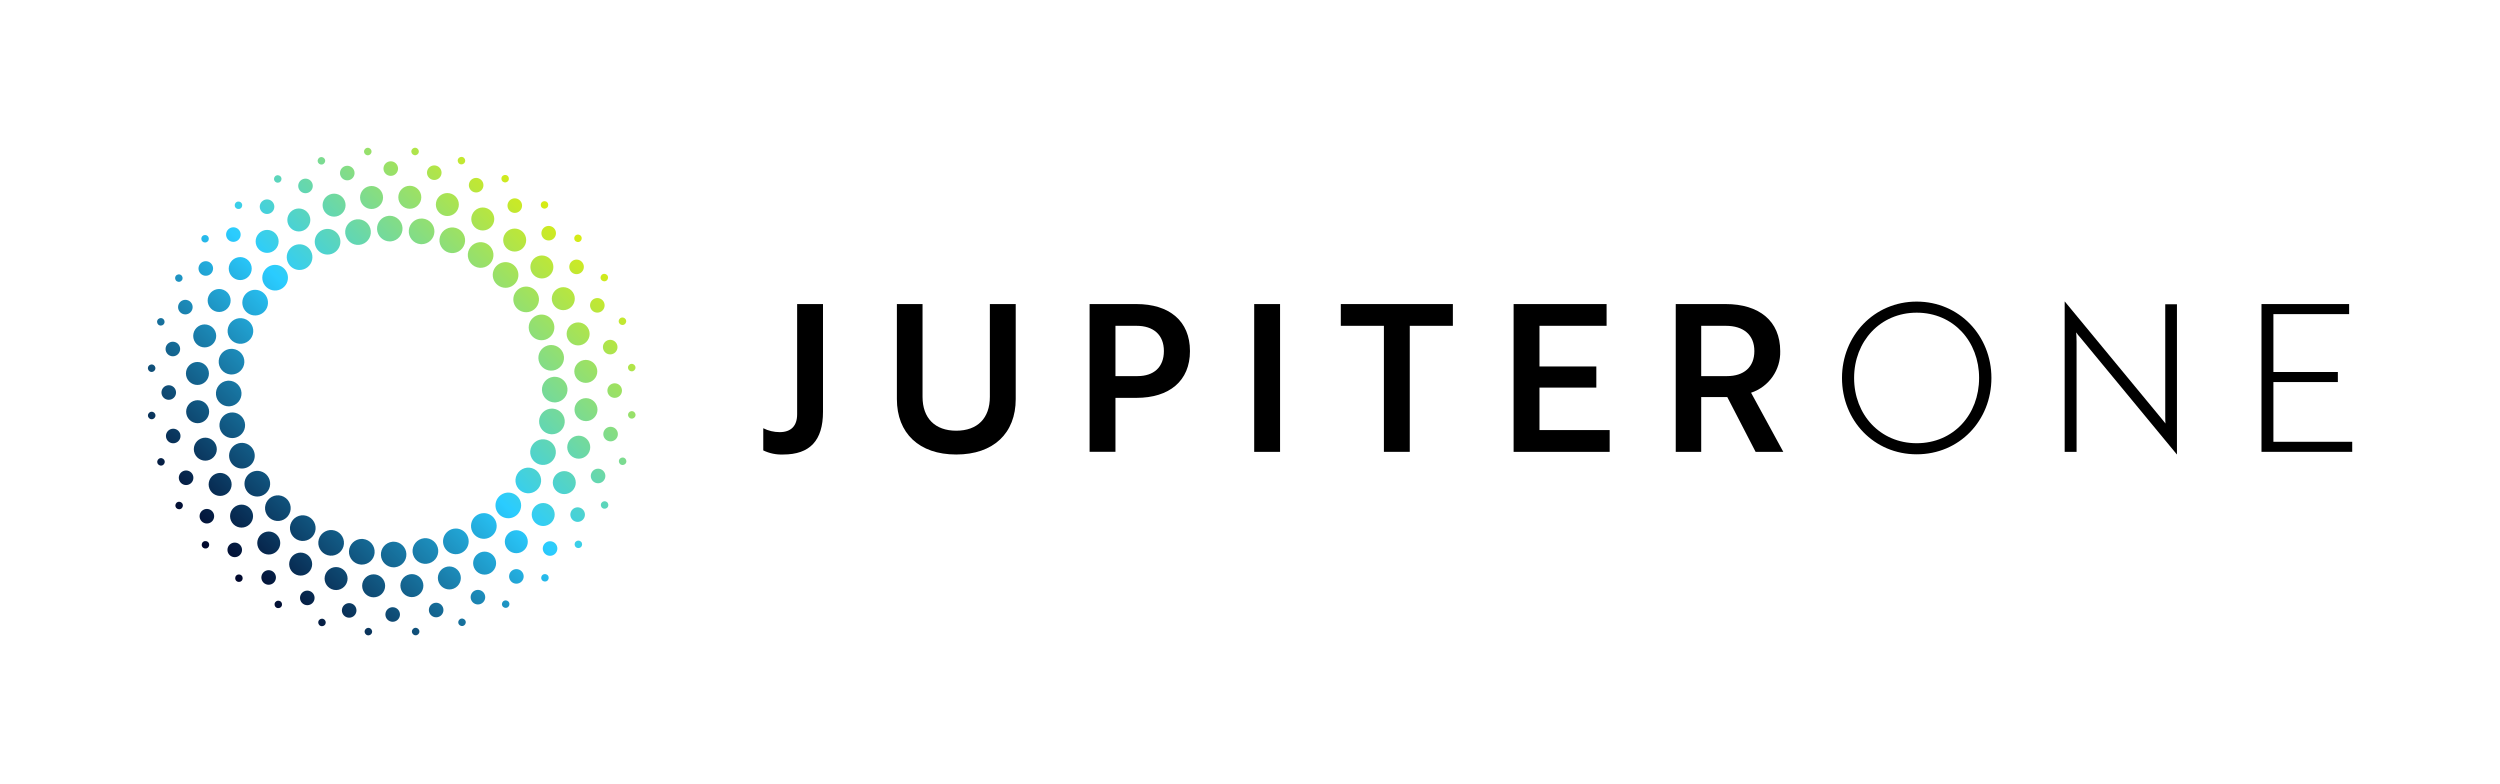
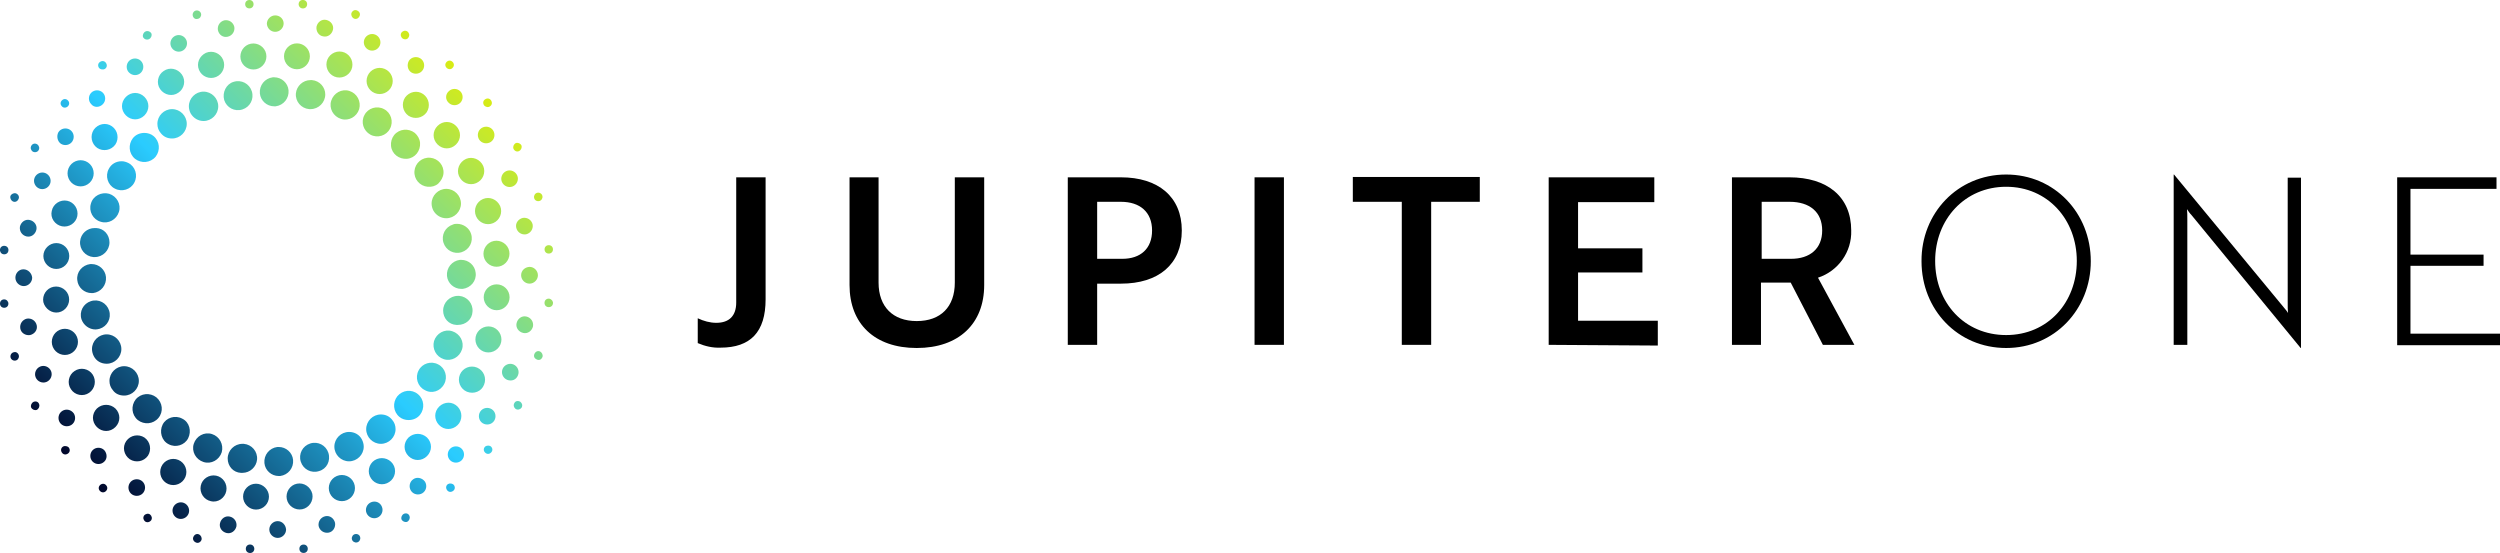
- <svg xmlns="http://www.w3.org/2000/svg" id="Layer_1" data-name="Layer 1" viewBox="0 0 810.691 253.959">
-   <defs>
-     <style>.cls-1{fill:url(#linear-gradient);}</style>
-     <linearGradient id="linear-gradient" x1="71.116" y1="182.878" x2="182.933" y2="71.061" gradientUnits="userSpaceOnUse">
-       <stop offset="0" stop-color="#00062a" />
-       <stop offset="0.5" stop-color="#2accff" />
-       <stop offset="1" stop-color="#d8ec13" />
-     </linearGradient>
-   </defs>
-   <path class="cls-1" d="M126.712,57.033a2.365,2.365,0,1,0-2.365-2.365A2.365,2.365,0,0,0,126.712,57.033Zm-7.45-6.677a1.217,1.217,0,1,0-1.217-1.217A1.217,1.217,0,0,0,119.262,50.356Zm-6.188,8.082a2.365,2.365,0,1,0-2.781-1.858A2.365,2.365,0,0,0,113.074,58.438Zm-8.61-5.095a1.217,1.217,0,1,0-1.431-.956A1.217,1.217,0,0,0,104.464,53.343Zm-4.492,9.134a2.365,2.365,0,1,0-3.09-1.28A2.365,2.365,0,0,0,99.972,62.477Zm-9.438-3.318a1.217,1.217,0,1,0-1.59-.659A1.216,1.216,0,0,0,90.534,59.159ZM87.91,68.994a2.365,2.365,0,1,0-3.28-.653A2.365,2.365,0,0,0,87.91,68.994Zm-9.905-1.413a1.217,1.217,0,1,0-1.687-.336A1.217,1.217,0,0,0,78.005,67.581Zm-.654,10.158a2.365,2.365,0,1,0-3.345,0A2.365,2.365,0,0,0,77.351,77.739Zm-9.99.546a1.217,1.217,0,1,0-1.721,0A1.216,1.216,0,0,0,67.361,78.285Zm-1.94,10.743a2.365,2.365,0,1,0-.653-3.28A2.364,2.364,0,0,0,65.421,89.028ZM59.01,90.86a1.217,1.217,0,1,0-1.688.336A1.216,1.216,0,0,0,59.01,90.86Zm-1.088,7.826a2.365,2.365,0,1,0,3.091-1.28A2.365,2.365,0,0,0,57.922,98.686Zm-6.24,6.8a1.217,1.217,0,1,0-.658-1.59A1.217,1.217,0,0,0,51.682,105.482Zm3.908,10.009a2.365,2.365,0,1,0-1.858-2.781A2.364,2.364,0,0,0,55.59,115.491Zm-6.652,5.1a1.217,1.217,0,1,0-.956-1.431A1.218,1.218,0,0,0,48.938,120.594Zm3.421,6.689a2.365,2.365,0,1,0,2.365-2.365A2.365,2.365,0,0,0,52.359,127.283Zm-3.165,6.233a1.217,1.217,0,1,0,1.217,1.217A1.217,1.217,0,0,0,49.194,133.516Zm9.3,7.405a2.365,2.365,0,1,0-1.858,2.781A2.364,2.364,0,0,0,58.493,140.921Zm-6.526,7.653a1.217,1.217,0,1,0,1.431.957A1.218,1.218,0,0,0,51.967,148.574Zm7.475,4.169a2.365,2.365,0,1,0,3.09,1.279A2.364,2.364,0,0,0,59.442,152.743ZM57.624,162.8a1.217,1.217,0,1,0,1.59.659A1.217,1.217,0,0,0,57.624,162.8Zm8.144,2.63a2.365,2.365,0,1,0,3.281.652A2.365,2.365,0,0,0,65.768,165.432Zm.18,10.221a1.217,1.217,0,1,0,1.688.336A1.217,1.217,0,0,0,65.948,175.653Zm11.846.991a2.365,2.365,0,1,0,0,3.344A2.365,2.365,0,0,0,77.794,176.644Zm-1.175,9.989a1.217,1.217,0,1,0,1.721,0A1.217,1.217,0,0,0,76.619,186.633Zm11.812-1.34a2.365,2.365,0,1,0,.652,3.281A2.367,2.367,0,0,0,88.431,185.293Zm.8,10.028a1.216,1.216,0,1,0,1.687-.336A1.217,1.217,0,0,0,89.228,195.321Zm11.323-3.619a2.365,2.365,0,1,0,1.28,3.09A2.364,2.364,0,0,0,100.551,191.7Zm4.327,9.021a1.217,1.217,0,1,0,.659,1.59A1.215,1.215,0,0,0,104.878,200.723Zm8.81-5.1a2.365,2.365,0,1,0,1.858,2.781A2.366,2.366,0,0,0,113.688,195.623Zm6,8a1.217,1.217,0,1,0,.957,1.431A1.216,1.216,0,0,0,119.692,203.626Zm7.646-6.72a2.365,2.365,0,1,0,2.365,2.365A2.365,2.365,0,0,0,127.338,196.906Zm7.45,6.677a1.217,1.217,0,1,0,1.217,1.217A1.217,1.217,0,0,0,134.788,203.583Zm6.188-8.082a2.365,2.365,0,1,0,2.781,1.858A2.365,2.365,0,0,0,140.976,195.5Zm8.61,5.1a1.217,1.217,0,1,0,1.43.956A1.217,1.217,0,0,0,149.586,200.6Zm4.491-9.134a2.365,2.365,0,1,0,3.091,1.28A2.365,2.365,0,0,0,154.077,191.463Zm9.439,3.318a1.217,1.217,0,1,0,1.59.658A1.217,1.217,0,0,0,163.516,194.781Zm2.624-9.835a2.365,2.365,0,1,0,3.28.652A2.364,2.364,0,0,0,166.14,184.946Zm9.9,1.413a1.217,1.217,0,1,0,1.688.335A1.217,1.217,0,0,0,176.044,186.359ZM176.7,176.2a2.365,2.365,0,1,0,3.344,0A2.364,2.364,0,0,0,176.7,176.2Zm9.989-.547a1.217,1.217,0,1,0,1.721,0A1.217,1.217,0,0,0,186.688,175.654Zm1.941-10.742a2.365,2.365,0,1,0,.653,3.28A2.364,2.364,0,0,0,188.629,164.912Zm6.411-1.833a1.217,1.217,0,1,0,1.688-.336A1.216,1.216,0,0,0,195.04,163.079Zm1.087-7.825a2.365,2.365,0,1,0-3.09,1.28A2.365,2.365,0,0,0,196.127,155.254Zm6.241-6.8a1.217,1.217,0,1,0,.658,1.589A1.216,1.216,0,0,0,202.368,148.458Zm-3.908-10.01a2.365,2.365,0,1,0,1.858,2.781A2.365,2.365,0,0,0,198.46,138.448Zm6.652-5.1a1.217,1.217,0,1,0,.956,1.431A1.217,1.217,0,0,0,205.112,133.346Zm-8.151-6.689a2.365,2.365,0,1,0,2.365-2.365A2.365,2.365,0,0,0,196.961,126.657Zm7.894-6.234a1.217,1.217,0,1,0-1.217-1.216A1.216,1.216,0,0,0,204.855,120.423Zm-9.3-7.4a2.365,2.365,0,1,0,1.858-2.781A2.365,2.365,0,0,0,195.556,113.019Zm6.527-7.654a1.217,1.217,0,1,0-1.431-.956A1.217,1.217,0,0,0,202.083,105.365Zm-7.475-4.168a2.365,2.365,0,1,0-3.09-1.28A2.366,2.366,0,0,0,194.608,101.2Zm1.818-10.06a1.217,1.217,0,1,0-1.59-.658A1.218,1.218,0,0,0,196.426,91.137Zm-8.145-2.63a2.365,2.365,0,1,0-3.28-.652A2.365,2.365,0,0,0,188.281,88.507ZM188.1,78.286a1.217,1.217,0,1,0-1.688-.336A1.217,1.217,0,0,0,188.1,78.286Zm-11.846-.99a2.365,2.365,0,1,0,0-3.345A2.364,2.364,0,0,0,176.256,77.3Zm1.174-9.99a1.217,1.217,0,1,0-1.721,0A1.217,1.217,0,0,0,177.43,67.306Zm-11.811,1.34a2.365,2.365,0,1,0-.652-3.28A2.364,2.364,0,0,0,165.619,68.646Zm-.8-10.027a1.217,1.217,0,1,0-1.688.336A1.217,1.217,0,0,0,164.822,58.619ZM153.5,62.237a2.365,2.365,0,1,0-1.28-3.09A2.365,2.365,0,0,0,153.5,62.237Zm-4.328-9.02a1.217,1.217,0,1,0-.658-1.59A1.216,1.216,0,0,0,149.171,53.217ZM132.89,67.7a3.729,3.729,0,1,0-3.729-3.729A3.729,3.729,0,0,0,132.89,67.7Zm-11.675,0a3.729,3.729,0,1,0-4.385-2.93A3.728,3.728,0,0,0,121.215,67.7Zm-16.324.255a3.729,3.729,0,1,0,2.018-4.873A3.728,3.728,0,0,0,104.891,67.952Zm-5.917,6.481A3.729,3.729,0,1,0,93.8,73.4,3.73,3.73,0,0,0,98.974,74.433Zm-9.71,6.481a3.729,3.729,0,1,0-5.274,0A3.729,3.729,0,0,0,89.264,80.914ZM74.8,85.023a3.729,3.729,0,1,0,5.172-1.029A3.728,3.728,0,0,0,74.8,85.023Zm-7.18,10.994A3.729,3.729,0,1,0,72.5,94,3.73,3.73,0,0,0,67.623,96.017Zm-1.967,16.568a3.729,3.729,0,1,0-2.93-4.385A3.728,3.728,0,0,0,65.656,112.585Zm2.1,8.52a3.729,3.729,0,1,0-3.729,3.729A3.728,3.728,0,0,0,67.757,121.105Zm-2.935,16.06a3.729,3.729,0,1,0-4.384-2.93A3.729,3.729,0,0,0,64.822,137.165ZM68.007,149.1a3.729,3.729,0,1,0-4.873-2.018A3.728,3.728,0,0,0,68.007,149.1Zm6.481,5.916a3.73,3.73,0,1,0-1.029,5.173A3.731,3.731,0,0,0,74.488,155.02Zm1.208,9.711a3.729,3.729,0,1,0,5.274,0A3.727,3.727,0,0,0,75.7,164.731ZM90.25,178.163a3.729,3.729,0,1,0-5.172,1.028A3.729,3.729,0,0,0,90.25,178.163Zm10.694,6.19a3.729,3.729,0,1,0-4.872,2.018A3.729,3.729,0,0,0,100.944,184.353Zm11.7,3.986a3.729,3.729,0,1,0-4.385,2.93A3.729,3.729,0,0,0,112.64,188.339Zm8.52-2.1a3.729,3.729,0,1,0,3.729,3.729A3.73,3.73,0,0,0,121.16,186.237Zm11.675.006a3.729,3.729,0,1,0,4.385,2.929A3.728,3.728,0,0,0,132.835,186.243Zm16.324-.255a3.729,3.729,0,1,0-2.018,4.872A3.729,3.729,0,0,0,149.159,185.988Zm5.916-6.481a3.729,3.729,0,1,0,5.173,1.029A3.729,3.729,0,0,0,155.075,179.507Zm9.711-6.482a3.729,3.729,0,1,0,5.273,0A3.73,3.73,0,0,0,164.786,173.025Zm14.46-4.108a3.729,3.729,0,1,0-5.172,1.029A3.728,3.728,0,0,0,179.246,168.917Zm7.18-10.994a3.729,3.729,0,1,0-4.872,2.018A3.728,3.728,0,0,0,186.426,157.923Zm1.968-16.568a3.729,3.729,0,1,0,2.93,4.385A3.729,3.729,0,0,0,188.394,141.355Zm1.627-4.791a3.729,3.729,0,1,0-3.729-3.729A3.729,3.729,0,0,0,190.021,136.564Zm.661-12.475a3.729,3.729,0,1,0-4.384-2.929A3.728,3.728,0,0,0,190.682,124.089Zm-4.639-19.254a3.729,3.729,0,1,0,4.872,2.019A3.731,3.731,0,0,0,186.043,104.835Zm-6.481-5.916a3.729,3.729,0,1,0,1.029-5.172A3.728,3.728,0,0,0,179.562,98.919Zm-1.208-9.71a3.729,3.729,0,1,0-5.274,0A3.73,3.73,0,0,0,178.354,89.209ZM163.8,75.777a3.729,3.729,0,1,0,5.172-1.029A3.729,3.729,0,0,0,163.8,75.777Zm-10.694-6.191a3.729,3.729,0,1,0,4.872-2.018A3.728,3.728,0,0,0,153.106,69.586ZM141.41,65.6a3.729,3.729,0,1,0,4.385-2.929A3.729,3.729,0,0,0,141.41,65.6ZM126.832,78.269a4.163,4.163,0,0,0-.432-8.3,4.043,4.043,0,0,0-.438.023,4.163,4.163,0,0,0,.432,8.3A4.344,4.344,0,0,0,126.832,78.269ZM112.124,76.5a4.163,4.163,0,1,0,2.741-5.212A4.143,4.143,0,0,0,112.124,76.5Zm-5.9,6.054a4.164,4.164,0,1,0-3.661-2.178A4.165,4.165,0,0,0,106.225,82.555Zm-9.078,4.991a4.165,4.165,0,1,0-3.2-1.5A4.166,4.166,0,0,0,97.147,87.546ZM85.98,87.429a4.164,4.164,0,1,0,3.238-1.543A4.136,4.136,0,0,0,85.98,87.429ZM79.055,96.2a4.164,4.164,0,1,0,3.688-2.226A4.169,4.169,0,0,0,79.055,96.2ZM76.782,111.32a4.164,4.164,0,1,0-2.809-5.174,4.162,4.162,0,0,0,2.809,5.174ZM70.93,116.9a4.164,4.164,0,0,0,3.764,4.527q.195.018.387.018a4.164,4.164,0,0,0,.375-8.311c-.128-.011-.256-.017-.384-.017A4.142,4.142,0,0,0,70.93,116.9Zm-.888,11.137a4.154,4.154,0,0,0,4.138,3.729,4.078,4.078,0,0,0,.439-.024,4.163,4.163,0,0,0-.431-8.3,4.082,4.082,0,0,0-.44.024,4.162,4.162,0,0,0-3.706,4.575Zm5.278,14.026a4.185,4.185,0,0,0,1.235-.188,4.16,4.16,0,1,0-1.235.188Zm3.129,9.877a4.165,4.165,0,1,0-3.662-2.178A4.167,4.167,0,0,0,78.449,151.936Zm4.99,9.077a4.166,4.166,0,1,0-3.2-1.5A4.163,4.163,0,0,0,83.439,161.013Zm9.285.53a4.163,4.163,0,1,0,.617,5.855A4.172,4.172,0,0,0,92.724,161.543Zm7.4,6.027a4.164,4.164,0,1,0,1.746,5.624,4.164,4.164,0,0,0-1.746-5.624Zm8.438,4.468a4.164,4.164,0,1,0,2.81,5.174,4.164,4.164,0,0,0-2.81-5.174Zm12.912,7.261a4.171,4.171,0,0,0-3.766-4.527c-.128-.012-.256-.017-.383-.017a4.164,4.164,0,0,0-.377,8.311c.128.011.256.017.383.017A4.143,4.143,0,0,0,121.478,179.3Zm6.172,4.676a4.074,4.074,0,0,0,.439-.023,4.163,4.163,0,0,0-.431-8.3,4.318,4.318,0,0,0-.439.023,4.163,4.163,0,0,0,.431,8.3Zm14.277-6.536a4.166,4.166,0,1,0-2.742,5.211A4.146,4.146,0,0,0,141.927,177.439Zm5.9-6.054a4.164,4.164,0,1,0,3.662,2.178A4.167,4.167,0,0,0,147.824,171.385Zm9.079-4.992a4.165,4.165,0,1,0,3.2,1.5A4.167,4.167,0,0,0,156.9,166.393Zm11.166.118a4.164,4.164,0,1,0-3.238,1.543A4.17,4.17,0,0,0,168.069,166.511ZM175,157.743a4.165,4.165,0,0,0-1.746-5.623,4.163,4.163,0,0,0-5.623,1.746,4.165,4.165,0,0,0,1.745,5.624A4.166,4.166,0,0,0,175,157.743Zm-.093-7.14a4.164,4.164,0,1,0-2.81-5.174A4.178,4.178,0,0,0,174.9,150.6Zm8.218-13.56a4.17,4.17,0,0,0-3.766-4.527c-.128-.012-.256-.017-.383-.017a4.163,4.163,0,0,0-.379,8.309c.13.012.258.018.386.018A4.142,4.142,0,0,0,183.12,137.043Zm.887-11.136a4.153,4.153,0,0,0-4.136-3.729,4.064,4.064,0,0,0-.439.024,4.163,4.163,0,0,0,.431,8.3,4.078,4.078,0,0,0,.439-.024A4.168,4.168,0,0,0,184.007,125.907Zm-6.513-13.838a4.157,4.157,0,1,0,1.236-.189A4.134,4.134,0,0,0,177.494,112.069Zm-1.887-1.737a4.163,4.163,0,1,0-3.662-2.177A4.172,4.172,0,0,0,175.607,110.332Zm-.849-12.861a4.163,4.163,0,1,0-1.484,2.821A4.138,4.138,0,0,0,174.758,97.471ZM159.805,89.6a4.164,4.164,0,1,0,6.761-3.671,4.163,4.163,0,0,0-6.761,3.671Zm-5.884-3.226a4.163,4.163,0,0,0,5.623-1.746,4.164,4.164,0,1,0-5.623,1.746Zm-6.072-12.452a4.164,4.164,0,1,0,2.809,5.174A4.178,4.178,0,0,0,147.849,73.918Zm-15.277.722a4.162,4.162,0,0,0,3.764,4.527c.13.012.259.017.386.017a4.164,4.164,0,0,0,.376-8.31c-.129-.011-.256-.017-.383-.017A4.142,4.142,0,0,0,132.572,74.64Zm7.79-16.324a2.365,2.365,0,1,0-1.859-2.781A2.365,2.365,0,0,0,140.362,58.316Zm-6-8a1.217,1.217,0,1,0-.956-1.431A1.217,1.217,0,0,0,134.357,50.314Z" />
-   <path d="M266.878,133.542c0,9.319-4.26,13.845-12.912,13.845a13.571,13.571,0,0,1-6.456-1.331v-7.189a11.83,11.83,0,0,0,5.325,1.265c3.66,0,5.657-2,5.657-5.791V98.6h8.386Z" />
-   <path d="M329.374,129.416c0,11.049-7.189,17.971-19.3,17.971-12.048,0-19.235-6.922-19.235-17.971V98.6h8.319v30.085c0,6.922,4.061,10.982,10.916,10.982,6.922,0,10.915-4.06,10.915-10.982V98.6h8.387Z" />
-   <path d="M361.717,129.017v17.5H353.33V98.6h15.176c10.649,0,17.372,5.458,17.372,15.242,0,9.718-6.723,15.176-17.372,15.176Zm0-23.363v16.307h7.188c5.191,0,8.52-2.862,8.52-8.12,0-5.324-3.461-8.187-8.853-8.187Z" />
-   <path d="M406.706,146.521V98.6h8.387v47.922Z" />
-   <path d="M457.154,105.654v40.867h-8.387V105.654H434.791V98.6h36.341v7.055Z" />
-   <path d="M490.829,146.521V98.6H520.98v7.055H499.216v13.179h18.436v6.855H499.216v13.778h22.763v7.055Z" />
-   <path d="M559.58,98.6c10.849,0,17.7,5.458,17.7,15.242a13.8,13.8,0,0,1-9.451,13.511l10.449,19.169H569.3l-9.185-17.771H551.66v17.771h-8.254V98.6Zm-7.92,7.055v16.307h8.386c5.391,0,8.852-2.862,8.852-8.12,0-5.324-3.594-8.187-9.251-8.187Z" />
-   <path d="M621.542,97.8c13.777,0,24.227,11.049,24.227,24.76,0,13.845-10.384,24.76-24.227,24.76s-24.228-10.915-24.228-24.76C597.314,108.915,607.7,97.8,621.542,97.8Zm0,45.926c11.914,0,20.233-9.252,20.233-21.166,0-11.847-8.319-21.166-20.233-21.166-11.848,0-20.3,9.319-20.3,21.166C601.241,134.474,609.694,143.726,621.542,143.726Z" />
-   <path d="M674.583,109.448a13.208,13.208,0,0,1-1.331-1.664c.066.8.133,1.8.133,3.062v35.675h-3.86V97.8h.067l31.282,37.872c.466.6,1.065,1.265,1.331,1.664-.067-.732-.067-1.8-.067-3.061V98.665h3.794V147.32h-.066Z" />
-   <path d="M733.349,146.521V98.6h28.42v3.261H737.21v18.77h20.9v3.262h-20.9V143.26h25.558v3.261Z" />
+ <svg xmlns="http://www.w3.org/2000/svg" version="1.1" id="Layer_1" x="0px" y="0px" viewBox="0 0 714.8 158.1" style="enable-background:new 0 0 714.8 158.1;" xml:space="preserve">
+   <style type="text/css">
+ 	.st0{fill:url(#SVGID_1_);}
+ </style>
+   <linearGradient id="SVGID_1_" gradientUnits="userSpaceOnUse" x1="23.134" y1="23.215" x2="134.95" y2="135.031" gradientTransform="matrix(1 0 0 -1 0 158.1816)">
+     <stop offset="0" style="stop-color:#00062A" />
+     <stop offset="0.5" style="stop-color:#2ACCFF" />
+     <stop offset="1" style="stop-color:#D8EC13" />
+   </linearGradient>
+   <path class="st0" d="M78.7,9.1c1.3,0,2.4-1.1,2.4-2.4S80,4.4,78.7,4.4s-2.4,1.1-2.4,2.4l0,0C76.4,8.1,77.4,9.1,78.7,9.1z M71.3,2.4  c0.7,0,1.2-0.5,1.2-1.2S72,0,71.3,0c-0.7,0-1.2,0.5-1.2,1.2S70.6,2.4,71.3,2.4z M65.1,10.5c1.3-0.3,2.1-1.5,1.9-2.8  c-0.3-1.3-1.5-2.1-2.8-1.9c-1.3,0.3-2.1,1.5-1.9,2.8c0,0,0,0,0,0C62.6,10,63.8,10.8,65.1,10.5z M56.5,5.4c0.7-0.1,1.1-0.8,1-1.4  c-0.1-0.7-0.8-1.1-1.4-1c-0.7,0.1-1.1,0.8-1,1.4c0,0,0,0,0,0C55.2,5.1,55.8,5.6,56.5,5.4z M52,14.6c1.2-0.5,1.8-1.9,1.3-3.1  c-0.5-1.2-1.9-1.8-3.1-1.3c-1.2,0.5-1.8,1.9-1.3,3.1C49.4,14.5,50.8,15.1,52,14.6C52,14.6,52,14.6,52,14.6z M42.6,11.2  c0.6-0.3,0.9-1,0.7-1.6C43,9,42.2,8.7,41.6,9c-0.6,0.3-0.9,1-0.7,1.6C41.2,11.2,41.9,11.5,42.6,11.2C42.6,11.3,42.6,11.3,42.6,11.2z   M39.9,21.1c1.1-0.7,1.4-2.2,0.7-3.3c-0.7-1.1-2.2-1.4-3.3-0.7c-1.1,0.7-1.4,2.2-0.7,3.3c0,0,0,0,0,0C37.4,21.5,38.8,21.8,39.9,21.1  z M30,19.7c0.6-0.4,0.7-1.1,0.3-1.7c-0.4-0.6-1.1-0.7-1.7-0.3c-0.6,0.4-0.7,1.1-0.3,1.7c0,0,0,0,0,0C28.7,19.9,29.5,20,30,19.7z   M29.4,29.8c0.9-0.9,0.9-2.4,0-3.3c-0.9-0.9-2.4-0.9-3.3,0c-0.9,0.9-0.9,2.4,0,3.3C26.9,30.8,28.4,30.8,29.4,29.8  C29.4,29.8,29.4,29.8,29.4,29.8z M19.4,30.4c0.5-0.5,0.5-1.2,0-1.7s-1.2-0.5-1.7,0c-0.5,0.5-0.5,1.2,0,1.7c0,0,0,0,0,0  C18.1,30.9,18.9,30.9,19.4,30.4C19.4,30.4,19.4,30.4,19.4,30.4z M17.4,41.1c1.1,0.7,2.6,0.4,3.3-0.7c0.7-1.1,0.4-2.6-0.7-3.3  c-1.1-0.7-2.6-0.4-3.3,0.7c0,0,0,0,0,0C16.1,38.9,16.4,40.4,17.4,41.1C17.4,41.1,17.4,41.1,17.4,41.1z M11,43  c0.4-0.6,0.2-1.3-0.3-1.7C10.1,40.9,9.4,41,9,41.6c-0.4,0.6-0.2,1.3,0.3,1.7C9.9,43.7,10.7,43.5,11,43C11,43,11,43,11,43z M9.9,50.8  c-0.5,1.2,0.1,2.6,1.3,3.1s2.6-0.1,3.1-1.3c0.5-1.2-0.1-2.6-1.3-3.1C11.8,49,10.4,49.6,9.9,50.8C9.9,50.8,9.9,50.8,9.9,50.8z   M3.7,57.6c0.6,0.3,1.3,0,1.6-0.7c0.3-0.6,0-1.3-0.7-1.6C4,55.1,3.3,55.4,3,56c0,0,0,0,0,0C2.8,56.6,3.1,57.3,3.7,57.6L3.7,57.6z   M7.6,67.6c1.3,0.3,2.5-0.6,2.8-1.9c0.3-1.3-0.6-2.5-1.9-2.8c-1.3-0.3-2.5,0.6-2.8,1.9c0,0,0,0,0,0C5.5,66.1,6.3,67.3,7.6,67.6  L7.6,67.6z M1,72.7c0.7,0.1,1.3-0.3,1.4-1c0.1-0.7-0.3-1.3-1-1.4c-0.7-0.1-1.3,0.3-1.4,1c0,0,0,0,0,0C-0.1,71.9,0.3,72.6,1,72.7  L1,72.7z M4.4,79.4c0,1.3,1.1,2.4,2.4,2.4s2.4-1.1,2.4-2.4C9.1,78.1,8,77,6.7,77l0,0C5.4,77,4.4,78.1,4.4,79.4L4.4,79.4z M1.2,85.6  c-0.7,0-1.2,0.5-1.2,1.2C0,87.5,0.5,88,1.2,88c0.7,0,1.2-0.5,1.2-1.2l0,0C2.4,86.2,1.9,85.6,1.2,85.6C1.2,85.6,1.2,85.6,1.2,85.6  L1.2,85.6z M10.5,93c-0.3-1.3-1.5-2.1-2.8-1.9c-1.3,0.3-2.1,1.5-1.9,2.8s1.5,2.1,2.8,1.9c0,0,0,0,0,0C9.9,95.5,10.8,94.3,10.5,93  C10.5,93,10.5,93,10.5,93L10.5,93z M4,100.7c-0.7,0.1-1.1,0.8-1,1.4c0.1,0.7,0.8,1.1,1.4,1c0.7-0.1,1.1-0.8,1-1.4  C5.3,101,4.6,100.5,4,100.7C4,100.7,4,100.7,4,100.7L4,100.7z M11.5,104.8c-1.2,0.5-1.8,1.9-1.3,3.1c0.5,1.2,1.9,1.8,3.1,1.3  c1.2-0.5,1.8-1.9,1.3-3.1c0,0,0,0,0,0C14.1,104.9,12.7,104.3,11.5,104.8C11.5,104.8,11.5,104.8,11.5,104.8L11.5,104.8z M9.6,114.9  c-0.6,0.3-0.9,1-0.7,1.6c0.3,0.6,1,0.9,1.6,0.7c0.6-0.3,0.9-1,0.7-1.6C11,114.9,10.3,114.6,9.6,114.9C9.6,114.9,9.6,114.9,9.6,114.9  z M17.8,117.5c-1.1,0.7-1.4,2.2-0.7,3.3s2.2,1.4,3.3,0.7c1.1-0.7,1.4-2.2,0.7-3.3C20.3,117.1,18.9,116.8,17.8,117.5  C17.8,117.5,17.8,117.5,17.8,117.5L17.8,117.5z M18,127.7c-0.6,0.4-0.7,1.1-0.3,1.7c0.4,0.6,1.1,0.7,1.7,0.3  c0.6-0.4,0.7-1.1,0.3-1.7C19.3,127.5,18.5,127.4,18,127.7L18,127.7z M29.8,128.7c-0.9-0.9-2.4-0.9-3.3,0c-0.9,0.9-0.9,2.4,0,3.3  c0.9,0.9,2.4,0.9,3.3,0c0,0,0,0,0,0C30.7,131.2,30.7,129.7,29.8,128.7L29.8,128.7z M28.6,138.7c-0.5,0.5-0.5,1.2,0,1.7  s1.2,0.5,1.7,0c0.5-0.5,0.5-1.2,0-1.7c0,0,0,0,0,0C29.9,138.2,29.1,138.2,28.6,138.7L28.6,138.7z M40.4,137.4  c-1.1-0.7-2.6-0.4-3.3,0.7c-0.7,1.1-0.4,2.6,0.7,3.3c1.1,0.7,2.6,0.4,3.3-0.7C41.8,139.6,41.5,138.1,40.4,137.4L40.4,137.4z   M41.2,147.4c-0.4,0.6-0.2,1.3,0.3,1.7c0.6,0.4,1.3,0.2,1.7-0.3c0.4-0.6,0.2-1.3-0.3-1.7C42.4,146.7,41.6,146.9,41.2,147.4  C41.2,147.4,41.2,147.4,41.2,147.4L41.2,147.4z M52.6,143.8c-1.2-0.5-2.6,0.1-3.1,1.3c-0.5,1.2,0.1,2.6,1.3,3.1  c1.2,0.5,2.6-0.1,3.1-1.3C54.4,145.7,53.8,144.3,52.6,143.8C52.6,143.8,52.6,143.8,52.6,143.8L52.6,143.8z M56.9,152.8  c-0.6-0.3-1.3,0-1.6,0.7c-0.3,0.6,0,1.3,0.7,1.6c0.6,0.3,1.3,0,1.6-0.7C57.8,153.8,57.5,153.1,56.9,152.8  C56.9,152.8,56.9,152.8,56.9,152.8L56.9,152.8z M65.7,147.7c-1.3-0.3-2.5,0.6-2.8,1.9c-0.3,1.3,0.6,2.5,1.9,2.8  c1.3,0.3,2.5-0.6,2.8-1.9c0,0,0,0,0,0C67.8,149.2,67,148,65.7,147.7L65.7,147.7z M71.7,155.7c-0.7-0.1-1.3,0.3-1.4,1  c-0.1,0.7,0.3,1.3,1,1.4c0.7,0.1,1.3-0.3,1.4-1C72.8,156.5,72.4,155.8,71.7,155.7L71.7,155.7z M79.4,149c-1.3,0-2.4,1.1-2.4,2.4  s1.1,2.4,2.4,2.4s2.4-1.1,2.4-2.4C81.7,150.1,80.7,149,79.4,149L79.4,149z M86.8,155.7c-0.7,0-1.2,0.5-1.2,1.2  c0,0.7,0.5,1.2,1.2,1.2c0.7,0,1.2-0.5,1.2-1.2c0,0,0,0,0,0C88,156.2,87.5,155.7,86.8,155.7L86.8,155.7z M93,147.6  c-1.3,0.3-2.1,1.5-1.9,2.8c0.3,1.3,1.5,2.1,2.8,1.9s2.1-1.5,1.9-2.8c0,0,0,0,0,0C95.5,148.2,94.3,147.3,93,147.6L93,147.6z   M101.6,152.7c-0.7,0.1-1.1,0.8-1,1.4c0.1,0.7,0.8,1.1,1.4,1c0.7-0.1,1.1-0.8,1-1.4c0,0,0,0,0,0C102.9,153,102.3,152.6,101.6,152.7  L101.6,152.7z M106.1,143.6c-1.2,0.5-1.8,1.9-1.3,3.1s1.9,1.8,3.1,1.3c1.2-0.5,1.8-1.9,1.3-3.1C108.7,143.6,107.3,143.1,106.1,143.6  L106.1,143.6z M115.5,146.9c-0.6,0.3-0.9,1-0.7,1.6c0.3,0.6,1,0.9,1.6,0.7c0.6-0.3,0.9-1,0.7-1.6c0,0,0,0,0,0  C116.9,146.9,116.2,146.6,115.5,146.9L115.5,146.9z M118.2,137c-1.1,0.7-1.4,2.2-0.7,3.3c0.7,1.1,2.2,1.4,3.3,0.7s1.4-2.2,0.7-3.3  c0,0,0,0,0,0C120.7,136.6,119.2,136.3,118.2,137L118.2,137z M128.1,138.4c-0.6,0.4-0.7,1.1-0.3,1.7c0.4,0.6,1.1,0.7,1.7,0.3  s0.7-1.1,0.3-1.7c0,0,0,0,0,0C129.4,138.2,128.6,138.1,128.1,138.4L128.1,138.4z M128.7,128.3c-0.9,0.9-0.9,2.4,0,3.3  c0.9,0.9,2.4,0.9,3.3,0c0.9-0.9,0.9-2.4,0-3.3c0,0,0,0,0,0C131.1,127.4,129.6,127.4,128.7,128.3  C128.7,128.3,128.7,128.3,128.7,128.3z M138.7,127.7c-0.5,0.5-0.5,1.2,0,1.7s1.2,0.5,1.7,0c0.5-0.5,0.5-1.2,0-1.7c0,0,0,0,0,0  C140,127.3,139.2,127.3,138.7,127.7C138.7,127.7,138.7,127.7,138.7,127.7L138.7,127.7z M140.6,117c-1.1-0.7-2.6-0.4-3.3,0.7  c-0.7,1.1-0.4,2.6,0.7,3.3c1.1,0.7,2.6,0.4,3.3-0.7c0,0,0,0,0,0C142,119.2,141.7,117.7,140.6,117C140.6,117,140.6,117,140.6,117  L140.6,117z M147.1,115.2c-0.4,0.6-0.2,1.3,0.3,1.7c0.6,0.4,1.3,0.2,1.7-0.3c0.4-0.6,0.2-1.3-0.3-1.7  C148.2,114.5,147.4,114.6,147.1,115.2C147.1,115.2,147.1,115.2,147.1,115.2L147.1,115.2z M148.1,107.3c0.5-1.2-0.1-2.6-1.3-3.1  s-2.6,0.1-3.1,1.3c-0.5,1.2,0.1,2.6,1.3,3.1C146.3,109.1,147.6,108.6,148.1,107.3L148.1,107.3z M154.4,100.5c-0.6-0.3-1.3,0-1.6,0.7  s0,1.3,0.7,1.6s1.3,0,1.6-0.7c0,0,0,0,0,0C155.3,101.5,155,100.8,154.4,100.5L154.4,100.5z M150.5,90.5c-1.3-0.3-2.5,0.6-2.8,1.9  s0.6,2.5,1.9,2.8c1.3,0.3,2.5-0.6,2.8-1.9c0,0,0,0,0,0C152.6,92,151.8,90.8,150.5,90.5L150.5,90.5z M157.1,85.4  c-0.7-0.1-1.3,0.3-1.4,1s0.3,1.3,1,1.4c0.7,0.1,1.3-0.3,1.4-1c0,0,0,0,0,0C158.2,86.2,157.8,85.6,157.1,85.4L157.1,85.4z M149,78.7  c0,1.3,1.1,2.4,2.4,2.4c1.3,0,2.4-1.1,2.4-2.4s-1.1-2.4-2.4-2.4C150,76.4,149,77.4,149,78.7C149,78.7,149,78.7,149,78.7L149,78.7z   M156.9,72.5c0.7,0,1.2-0.5,1.2-1.2c0-0.7-0.5-1.2-1.2-1.2c-0.7,0-1.2,0.5-1.2,1.2c0,0,0,0,0,0C155.7,72,156.2,72.5,156.9,72.5  C156.9,72.5,156.9,72.5,156.9,72.5L156.9,72.5z M147.6,65.1c0.3,1.3,1.5,2.1,2.8,1.9c1.3-0.3,2.1-1.5,1.9-2.8  c-0.3-1.3-1.5-2.1-2.8-1.9c0,0,0,0,0,0C148.2,62.6,147.3,63.8,147.6,65.1L147.6,65.1z M154.1,57.5c0.7-0.1,1.1-0.8,1-1.4  c-0.1-0.7-0.8-1.1-1.4-1c-0.7,0.1-1.1,0.8-1,1.4c0,0,0,0,0,0C152.8,57.2,153.4,57.6,154.1,57.5L154.1,57.5z M146.6,53.3  c1.2-0.5,1.8-1.9,1.3-3.1c-0.5-1.2-1.9-1.8-3.1-1.3s-1.8,1.9-1.3,3.1C144,53.2,145.4,53.8,146.6,53.3L146.6,53.3z M148.4,43.2  c0.6-0.3,0.9-1,0.7-1.6c-0.3-0.6-1-0.9-1.6-0.7c-0.6,0.3-0.9,1-0.7,1.6c0,0,0,0,0,0C147.1,43.2,147.8,43.5,148.4,43.2L148.4,43.2z   M140.3,40.6c1.1-0.7,1.4-2.2,0.7-3.3c-0.7-1.1-2.2-1.4-3.3-0.7c-1.1,0.7-1.4,2.2-0.7,3.3c0,0,0,0,0,0  C137.7,41,139.2,41.3,140.3,40.6L140.3,40.6z M140.1,30.4c0.6-0.4,0.7-1.1,0.3-1.7c-0.4-0.6-1.1-0.7-1.7-0.3  c-0.6,0.4-0.7,1.1-0.3,1.7C138.8,30.6,139.6,30.8,140.1,30.4C140.1,30.4,140.1,30.4,140.1,30.4z M128.3,29.4c0.9,0.9,2.4,0.9,3.3,0  c0.9-0.9,0.9-2.4,0-3.3c-0.9-0.9-2.4-0.9-3.3,0C127.3,27,127.3,28.5,128.3,29.4C128.3,29.4,128.3,29.4,128.3,29.4L128.3,29.4z   M129.4,19.4c0.5-0.5,0.5-1.2,0-1.7s-1.2-0.5-1.7,0c-0.5,0.5-0.5,1.2,0,1.7c0,0,0,0,0,0C128.2,19.9,129,19.9,129.4,19.4  C129.4,19.4,129.4,19.4,129.4,19.4L129.4,19.4z M117.6,20.7c1.1,0.7,2.6,0.4,3.3-0.7c0.7-1.1,0.4-2.6-0.7-3.3  c-1.1-0.7-2.6-0.4-3.3,0.7c0,0,0,0,0,0C116.3,18.5,116.5,20,117.6,20.7C117.6,20.7,117.6,20.7,117.6,20.7L117.6,20.7z M116.8,10.7  c0.4-0.6,0.2-1.3-0.3-1.7c-0.6-0.4-1.3-0.2-1.7,0.3c-0.4,0.6-0.2,1.3,0.3,1.7C115.7,11.4,116.5,11.3,116.8,10.7  C116.8,10.7,116.8,10.7,116.8,10.7L116.8,10.7z M105.5,14.3c1.2,0.5,2.6-0.1,3.1-1.3c0.5-1.2-0.1-2.6-1.3-3.1  c-1.2-0.5-2.6,0.1-3.1,1.3C103.7,12.4,104.3,13.8,105.5,14.3C105.5,14.3,105.5,14.3,105.5,14.3z M101.2,5.3c0.6,0.3,1.3,0,1.6-0.7  c0.3-0.6,0-1.3-0.7-1.6c-0.6-0.3-1.3,0-1.6,0.7c0,0,0,0,0,0C100.3,4.3,100.6,5,101.2,5.3C101.2,5.3,101.2,5.3,101.2,5.3L101.2,5.3z   M84.9,19.8c2.1,0,3.7-1.7,3.7-3.7c0-2.1-1.7-3.7-3.7-3.7c-2.1,0-3.7,1.7-3.7,3.7S82.8,19.8,84.9,19.8L84.9,19.8z M73.2,19.8  c2-0.4,3.3-2.4,2.9-4.4c-0.4-2-2.4-3.3-4.4-2.9c-2,0.4-3.3,2.4-2.9,4.4C69.2,18.9,71.2,20.2,73.2,19.8  C73.2,19.8,73.2,19.8,73.2,19.8z M56.9,20c0.8,1.9,3,2.8,4.9,2c1.9-0.8,2.8-3,2-4.9c-0.8-1.9-3-2.8-4.9-2C57,16,56.1,18.1,56.9,20  L56.9,20z M51,26.5c1.7-1.1,2.2-3.5,1-5.2s-3.5-2.2-5.2-1c-1.7,1.1-2.2,3.5-1,5.2C47,27.2,49.3,27.7,51,26.5  C51,26.5,51,26.5,51,26.5L51,26.5z M41.3,33c1.5-1.5,1.5-3.8,0-5.3s-3.8-1.5-5.3,0c-1.5,1.5-1.5,3.8,0,5.3  C37.5,34.5,39.8,34.5,41.3,33C41.3,33,41.3,33,41.3,33L41.3,33z M26.8,37.1c-1.1,1.7-0.7,4,1,5.2c1.7,1.1,4,0.7,5.2-1  c1.1-1.7,0.7-4-1-5.2c0,0,0,0,0,0C30.3,34.9,28,35.4,26.8,37.1C26.8,37.1,26.8,37.1,26.8,37.1z M19.6,48.1c-0.8,1.9,0.1,4.1,2,4.9  c1.9,0.8,4.1-0.1,4.9-2c0.8-1.9-0.1-4.1-2-4.9C22.6,45.3,20.4,46.2,19.6,48.1C19.6,48.1,19.6,48.1,19.6,48.1L19.6,48.1z M17.7,64.7  c2,0.4,4-0.9,4.4-2.9c0.4-2-0.9-4-2.9-4.4c-2-0.4-4,0.9-4.4,2.9C14.3,62.3,15.7,64.3,17.7,64.7C17.7,64.7,17.7,64.7,17.7,64.7  L17.7,64.7z M19.8,73.2c0-2.1-1.7-3.7-3.7-3.7s-3.7,1.7-3.7,3.7s1.7,3.7,3.7,3.7C18.1,76.9,19.8,75.3,19.8,73.2  C19.8,73.2,19.8,73.2,19.8,73.2L19.8,73.2z M16.8,89.3c2-0.4,3.3-2.4,2.9-4.4s-2.4-3.3-4.4-2.9c-2,0.4-3.3,2.4-2.9,4.4c0,0,0,0,0,0  C12.9,88.3,14.8,89.7,16.8,89.3C16.8,89.3,16.8,89.3,16.8,89.3L16.8,89.3z M20,101.2c1.9-0.8,2.8-3,2-4.9c-0.8-1.9-3-2.8-4.9-2  c-1.9,0.8-2.8,3-2,4.9C15.9,101.1,18.1,102,20,101.2C20,101.2,20,101.2,20,101.2z M26.5,107.1c-1.1-1.7-3.5-2.2-5.2-1  c-1.7,1.1-2.2,3.5-1,5.2c1.1,1.7,3.5,2.2,5.2,1c0,0,0,0,0,0C27.2,111.1,27.6,108.8,26.5,107.1L26.5,107.1z M27.7,116.8  c-1.5,1.5-1.5,3.8,0,5.3c1.5,1.5,3.8,1.5,5.3,0c1.5-1.5,1.5-3.8,0-5.3C31.5,115.4,29.2,115.4,27.7,116.8L27.7,116.8z M42.3,130.3  c1.1-1.7,0.7-4-1-5.2c-1.7-1.1-4-0.7-5.2,1s-0.7,4,1,5.2c0,0,0,0,0,0C38.8,132.4,41.1,132,42.3,130.3z M53,136.4  c0.8-1.9-0.1-4.1-2-4.9c-1.9-0.8-4.1,0.1-4.9,2c-0.8,1.9,0.1,4.1,2,4.9c0,0,0,0,0,0C50,139.2,52.2,138.3,53,136.4z M64.7,140.4  c0.4-2-0.9-4-2.9-4.4c-2-0.4-4,0.9-4.4,2.9c-0.4,2,0.9,4,2.9,4.4C62.3,143.8,64.3,142.4,64.7,140.4L64.7,140.4z M73.2,138.3  c-2.1,0-3.7,1.7-3.7,3.7s1.7,3.7,3.7,3.7c2.1,0,3.7-1.7,3.7-3.7C76.9,140,75.2,138.3,73.2,138.3C73.2,138.3,73.2,138.3,73.2,138.3  L73.2,138.3z M84.9,138.3c-2,0.4-3.3,2.4-2.9,4.4c0.4,2,2.4,3.3,4.4,2.9c2-0.4,3.3-2.4,2.9-4.4c0,0,0,0,0,0  C88.8,139.2,86.9,137.9,84.9,138.3C84.9,138.3,84.9,138.3,84.9,138.3L84.9,138.3z M101.2,138.1c-0.8-1.9-3-2.8-4.9-2  c-1.9,0.8-2.8,3-2,4.9c0.8,1.9,3,2.8,4.9,2c0,0,0,0,0,0C101.1,142.2,102,140,101.2,138.1C101.2,138.1,101.2,138.1,101.2,138.1  L101.2,138.1z M107.1,131.6c-1.7,1.1-2.2,3.5-1,5.2c1.1,1.7,3.5,2.2,5.2,1c1.7-1.1,2.2-3.5,1-5.2  C111.1,130.9,108.8,130.5,107.1,131.6C107.1,131.6,107.1,131.6,107.1,131.6L107.1,131.6z M116.8,125.1c-1.5,1.5-1.5,3.8,0,5.3  s3.8,1.5,5.3,0c1.5-1.5,1.5-3.8,0-5.3c0,0,0,0,0,0C120.6,123.7,118.3,123.7,116.8,125.1C116.8,125.1,116.8,125.1,116.8,125.1  L116.8,125.1z M131.3,121c1.1-1.7,0.7-4-1-5.2s-4-0.7-5.2,1s-0.7,4,1,5.2c0,0,0,0,0,0C127.8,123.2,130.1,122.7,131.3,121L131.3,121z   M138.4,110c0.8-1.9-0.1-4.1-2-4.9s-4.1,0.1-4.9,2c-0.8,1.9,0.1,4.1,2,4.9c0,0,0,0,0,0C135.5,112.8,137.7,111.9,138.4,110L138.4,110  z M140.4,93.4c-2-0.4-4,0.9-4.4,2.9c-0.4,2,0.9,4,2.9,4.4c2,0.4,4-0.9,4.4-2.9C143.7,95.8,142.4,93.8,140.4,93.4  C140.4,93.4,140.4,93.4,140.4,93.4L140.4,93.4z M142,88.7c2.1,0,3.7-1.7,3.7-3.7c0-2.1-1.7-3.7-3.7-3.7c-2.1,0-3.7,1.7-3.7,3.7  C138.3,87,140,88.7,142,88.7L142,88.7z M142.7,76.2c2-0.4,3.3-2.4,2.9-4.4c-0.4-2-2.4-3.3-4.4-2.9c-2,0.4-3.3,2.4-2.9,4.4  c0,0,0,0,0,0C138.7,75.3,140.7,76.6,142.7,76.2L142.7,76.2z M138.1,56.9c-1.9,0.8-2.8,3-2,4.9c0.8,1.9,3,2.8,4.9,2  c1.9-0.8,2.8-3,2-4.9C142.1,57,140,56.1,138.1,56.9C138.1,56.9,138.1,56.9,138.1,56.9L138.1,56.9z M131.6,51c1.1,1.7,3.5,2.2,5.2,1  c1.7-1.1,2.2-3.5,1-5.2s-3.5-2.2-5.2-1c0,0,0,0,0,0C130.9,47,130.4,49.3,131.6,51C131.6,51,131.6,51,131.6,51L131.6,51z M130.4,41.3  c1.5-1.5,1.5-3.8,0-5.3s-3.8-1.5-5.3,0c-1.5,1.5-1.5,3.8,0,5.3C126.6,42.8,128.9,42.8,130.4,41.3L130.4,41.3z M115.8,27.9  c-1.1,1.7-0.7,4,1,5.2c1.7,1.1,4,0.7,5.2-1c1.1-1.7,0.7-4-1-5.2c0,0,0,0,0,0C119.3,25.7,117,26.2,115.8,27.9z M105.1,21.7  c-0.8,1.9,0.1,4.1,2,4.9c1.9,0.8,4.1-0.1,4.9-2c0.8-1.9-0.1-4.1-2-4.9c0,0,0,0,0,0C108.1,18.9,105.9,19.8,105.1,21.7  C105.1,21.7,105.1,21.7,105.1,21.7z M93.4,17.7c-0.4,2,0.9,4,2.9,4.4c2,0.4,4-0.9,4.4-2.9c0.4-2-0.9-4-2.9-4.4c0,0,0,0,0,0  C95.8,14.4,93.8,15.7,93.4,17.7z M78.8,30.4c2.3-0.3,3.9-2.3,3.7-4.6c-0.2-2.1-2-3.7-4.1-3.7c-0.1,0-0.3,0-0.4,0  c-2.3,0.3-3.9,2.3-3.7,4.6c0.2,2.1,2,3.7,4.1,3.7C78.6,30.4,78.7,30.4,78.8,30.4z M64.1,28.6c0.7,2.2,3,3.4,5.2,2.7  c2.2-0.7,3.4-3,2.7-5.2c-0.7-2.2-3-3.4-5.2-2.7C64.7,24,63.5,26.4,64.1,28.6C64.1,28.6,64.1,28.6,64.1,28.6z M58.2,34.6  c2.3,0,4.2-1.9,4.2-4.2c0-2.3-1.9-4.2-4.2-4.2c-2.3,0-4.2,1.9-4.2,4.2c0,0.7,0.2,1.4,0.5,2C55.3,33.8,56.7,34.6,58.2,34.6L58.2,34.6  z M49.2,39.6c2.3,0,4.2-1.9,4.2-4.2c0-2.3-1.9-4.2-4.2-4.2c-2.3,0-4.2,1.9-4.2,4.2c0,1,0.3,1.9,1,2.7C46.8,39.1,47.9,39.6,49.2,39.6  L49.2,39.6z M38,39.5c-1.4,1.8-1.2,4.4,0.6,5.9c1.8,1.4,4.4,1.2,5.9-0.6c1.4-1.8,1.2-4.4-0.6-5.9c-0.7-0.6-1.7-0.9-2.6-0.9  C40,38,38.8,38.5,38,39.5z M31.1,48.3c-1.1,2-0.3,4.6,1.7,5.6c2,1.1,4.6,0.3,5.6-1.7c1.1-2,0.3-4.6-1.7-5.6  c-0.6-0.3-1.3-0.5-1.9-0.5C33.2,46.1,31.8,46.9,31.1,48.3z M28.8,63.4c2.2,0.7,4.5-0.6,5.2-2.8s-0.6-4.5-2.8-5.2  C29,54.8,26.6,56,26,58.2c0,0,0,0,0,0C25.3,60.4,26.6,62.8,28.8,63.4C28.8,63.4,28.8,63.4,28.8,63.4z M22.9,69  c-0.2,2.3,1.5,4.3,3.8,4.5c0.1,0,0.3,0,0.4,0c2.3,0,4.2-1.9,4.2-4.2c0-2.2-1.6-4-3.8-4.1c-0.1,0-0.3,0-0.4,0  C24.9,65.2,23.1,66.8,22.9,69z M22.1,80.1c0.2,2.1,2,3.7,4.1,3.7c0.1,0,0.3,0,0.4,0c2.3-0.3,3.9-2.3,3.7-4.6c-0.2-2.1-2-3.7-4.1-3.7  c-0.1,0-0.3,0-0.4,0C23.5,75.8,21.8,77.8,22.1,80.1C22.1,80.1,22.1,80.1,22.1,80.1L22.1,80.1z M27.3,94.2c0.4,0,0.8-0.1,1.2-0.2  c2.2-0.7,3.4-3,2.7-5.2c-0.7-2.2-3-3.4-5.2-2.7c-2.2,0.7-3.4,3-2.7,5.2C23.9,93,25.5,94.2,27.3,94.2z M30.5,104  c2.3,0,4.2-1.9,4.2-4.2s-1.9-4.2-4.2-4.2c-2.3,0-4.2,1.9-4.2,4.2c0,0.7,0.2,1.4,0.5,2C27.5,103.2,28.9,104,30.5,104L30.5,104z   M35.5,113.1c2.3,0,4.2-1.9,4.2-4.2c0-2.3-1.9-4.2-4.2-4.2c-2.3,0-4.2,1.9-4.2,4.2c0,1,0.3,1.9,1,2.7  C33,112.6,34.2,113.1,35.5,113.1L35.5,113.1z M44.7,113.6c-1.8-1.4-4.4-1.2-5.9,0.6c-1.4,1.8-1.2,4.4,0.6,5.9  c1.8,1.4,4.4,1.2,5.9-0.6C46.8,117.7,46.5,115.1,44.7,113.6L44.7,113.6z M52.1,119.7c-2-1.1-4.6-0.3-5.6,1.7s-0.3,4.6,1.7,5.6  c2,1.1,4.6,0.3,5.6-1.7S54.2,120.7,52.1,119.7L52.1,119.7z M60.6,124.1c-2.2-0.7-4.5,0.6-5.2,2.8c-0.7,2.2,0.6,4.5,2.8,5.2  c2.2,0.7,4.5-0.6,5.2-2.8c0,0,0,0,0,0C64,127.1,62.8,124.8,60.6,124.1z M73.5,131.4c0.2-2.3-1.5-4.3-3.8-4.5c-0.1,0-0.3,0-0.4,0  c-2.3,0-4.2,1.9-4.2,4.2c0,2.2,1.6,4,3.8,4.1c0.1,0,0.3,0,0.4,0C71.5,135.2,73.3,133.5,73.5,131.4L73.5,131.4z M79.7,136.1  c0.1,0,0.3,0,0.4,0c2.3-0.3,3.9-2.3,3.7-4.6c-0.2-2.1-2-3.7-4.1-3.7c-0.1,0-0.3,0-0.4,0c-2.3,0.3-3.9,2.3-3.7,4.6  C75.8,134.5,77.6,136.1,79.7,136.1z M93.9,129.5c-0.7-2.2-3-3.4-5.2-2.7c-2.2,0.7-3.4,3-2.7,5.2c0.7,2.2,3,3.4,5.2,2.7c0,0,0,0,0,0  C93.4,134.1,94.6,131.8,93.9,129.5C94,129.6,93.9,129.5,93.9,129.5L93.9,129.5z M99.8,123.5c-2.3,0-4.2,1.9-4.2,4.2  c0,2.3,1.9,4.2,4.2,4.2s4.2-1.9,4.2-4.2c0-0.7-0.2-1.4-0.5-2C102.8,124.3,101.4,123.5,99.8,123.5L99.8,123.5z M108.9,118.5  c-2.3,0-4.2,1.9-4.2,4.2c0,2.3,1.9,4.2,4.2,4.2c2.3,0,4.2-1.9,4.2-4.2c0-1-0.3-1.9-1-2.7C111.3,119,110.2,118.5,108.9,118.5  L108.9,118.5z M120.1,118.6c1.4-1.8,1.2-4.4-0.6-5.9s-4.4-1.2-5.9,0.6c-1.4,1.8-1.2,4.4,0.6,5.9c0.7,0.6,1.7,0.9,2.6,0.9  C118.1,120.1,119.3,119.6,120.1,118.6L120.1,118.6z M127,109.8c1.1-2,0.3-4.6-1.7-5.6c-2-1.1-4.6-0.3-5.6,1.7c0,0,0,0,0,0  c-1.1,2-0.3,4.6,1.7,5.6C123.4,112.7,125.9,111.9,127,109.8z M126.9,102.7c2.2,0.7,4.5-0.6,5.2-2.8c0.7-2.2-0.6-4.5-2.8-5.2  s-4.5,0.6-5.2,2.8c0,0,0,0,0,0C123.5,99.7,124.7,102,126.9,102.7L126.9,102.7z M135.1,89.1c0.2-2.3-1.5-4.3-3.8-4.5  c-0.1,0-0.3,0-0.4,0c-2.3,0-4.2,1.9-4.2,4.2c0,2.2,1.6,4,3.8,4.1c0.1,0,0.3,0,0.4,0C133.2,92.9,135,91.3,135.1,89.1L135.1,89.1z   M136,78c-0.2-2.1-2-3.7-4.1-3.7c-0.1,0-0.3,0-0.4,0c-2.3,0.3-3.9,2.3-3.7,4.6c0.2,2.1,2,3.7,4.1,3.7c0.1,0,0.3,0,0.4,0  C134.6,82.3,136.3,80.3,136,78L136,78z M129.5,64.2c-2.2,0.7-3.4,3-2.7,5.2c0.7,2.2,3,3.4,5.2,2.7c2.2-0.7,3.4-3,2.7-5.2  c-0.5-1.7-2.2-2.9-4-2.9C130.3,64,129.9,64,129.5,64.2L129.5,64.2z M127.6,62.4c2.3,0,4.2-1.9,4.2-4.2s-1.9-4.2-4.2-4.2  c-2.3,0-4.2,1.9-4.2,4.2c0,0.7,0.2,1.4,0.5,2C124.7,61.6,126.1,62.4,127.6,62.4L127.6,62.4z M126.8,49.6c0.2-2.3-1.5-4.3-3.8-4.5  c-2.3-0.2-4.3,1.5-4.5,3.8s1.5,4.3,3.8,4.5c1.1,0.1,2.2-0.2,3-0.9C126.1,51.7,126.7,50.7,126.8,49.6L126.8,49.6z M111.8,41.7  c0.2,2.3,2.3,3.9,4.6,3.7c2.3-0.2,3.9-2.3,3.7-4.6c-0.1-1.1-0.7-2.1-1.5-2.8c-1.8-1.4-4.4-1.2-5.9,0.6  C112,39.5,111.7,40.6,111.8,41.7z M105.9,38.5c2,1.1,4.6,0.3,5.6-1.7c0,0,0,0,0,0c1.1-2,0.3-4.6-1.7-5.6c-2-1.1-4.6-0.3-5.6,1.7  C103.1,34.9,103.9,37.4,105.9,38.5C105.9,38.5,105.9,38.5,105.9,38.5z M99.9,26c-2.2-0.7-4.5,0.6-5.2,2.8C94,31,95.3,33.3,97.5,34  c2.2,0.7,4.5-0.6,5.2-2.8c0,0,0,0,0,0C103.3,29,102.1,26.7,99.9,26L99.9,26z M84.6,26.7c-0.2,2.3,1.5,4.3,3.8,4.5c0,0,0,0,0,0  c0.1,0,0.3,0,0.4,0c2.3,0,4.2-1.9,4.2-4.2c0-2.1-1.6-3.9-3.8-4.1c-0.1,0-0.3,0-0.4,0C86.6,22.9,84.8,24.6,84.6,26.7L84.6,26.7z   M92.4,10.4c1.3,0.3,2.5-0.6,2.8-1.9c0.3-1.3-0.6-2.5-1.9-2.8c-1.3-0.3-2.5,0.6-2.8,1.9C90.3,8.9,91.1,10.2,92.4,10.4L92.4,10.4z   M86.4,2.4c0.7,0.1,1.3-0.3,1.4-1c0.1-0.7-0.3-1.3-1-1.4c-0.7-0.1-1.3,0.3-1.4,1c0,0,0,0,0,0C85.3,1.6,85.7,2.3,86.4,2.4L86.4,2.4z" />
+   <path d="M218.9,85.6c0,9.3-4.3,13.8-12.9,13.8c-2.2,0.1-4.4-0.4-6.5-1.3V91c1.7,0.8,3.5,1.3,5.3,1.3c3.7,0,5.7-2,5.7-5.8V50.7h8.4  V85.6z" />
+   <path d="M281.4,81.5c0,11-7.2,18-19.3,18c-12,0-19.2-6.9-19.2-18V50.7h8.3v30.1c0,6.9,4.1,11,10.9,11c6.9,0,10.9-4.1,10.9-11V50.7  h8.4L281.4,81.5z" />
+   <path d="M313.7,81.1v17.5h-8.4V50.7h15.2c10.6,0,17.4,5.5,17.4,15.2c0,9.7-6.7,15.2-17.4,15.2L313.7,81.1z M313.7,57.7v16.3h7.2  c5.2,0,8.5-2.9,8.5-8.1c0-5.3-3.5-8.2-8.9-8.2L313.7,57.7z" />
+   <path d="M358.7,98.6V50.7h8.4v47.9L358.7,98.6z" />
+   <path d="M409.2,57.7v40.9h-8.4V57.7h-14v-7.1h36.3v7.1L409.2,57.7z" />
+   <path d="M442.8,98.6V50.7H473v7.1h-21.8v13.2h18.4v6.9h-18.4v13.8H474v7.1L442.8,98.6z" />
+   <path d="M511.6,50.7c10.8,0,17.7,5.5,17.7,15.2c0.2,6.1-3.7,11.6-9.5,13.5l10.4,19.2h-9l-9.2-17.8h-8.5v17.8h-8.3V50.7H511.6z   M503.7,57.7v16.3h8.4c5.4,0,8.9-2.9,8.9-8.1c0-5.3-3.6-8.2-9.3-8.2H503.7z" />
+   <path d="M573.6,49.9c13.8,0,24.2,11,24.2,24.8c0,13.8-10.4,24.8-24.2,24.8s-24.2-10.9-24.2-24.8C549.3,61,559.7,49.9,573.6,49.9z   M573.6,95.8c11.9,0,20.2-9.3,20.2-21.2c0-11.8-8.3-21.2-20.2-21.2c-11.8,0-20.3,9.3-20.3,21.2C553.3,86.6,561.7,95.8,573.6,95.8z" />
+   <path d="M626.6,61.5c-0.5-0.5-0.9-1.1-1.3-1.7c0.1,0.8,0.1,1.8,0.1,3.1v35.7h-3.9V49.9h0.1l31.3,37.9c0.5,0.6,1.1,1.3,1.3,1.7  c-0.1-0.7-0.1-1.8-0.1-3.1V50.8h3.8v48.7h-0.1L626.6,61.5z" />
+   <path d="M685.4,98.6V50.7h28.4V54h-24.6v18.8h20.9V76h-20.9v19.4h25.6v3.3H685.4z" />
</svg>
